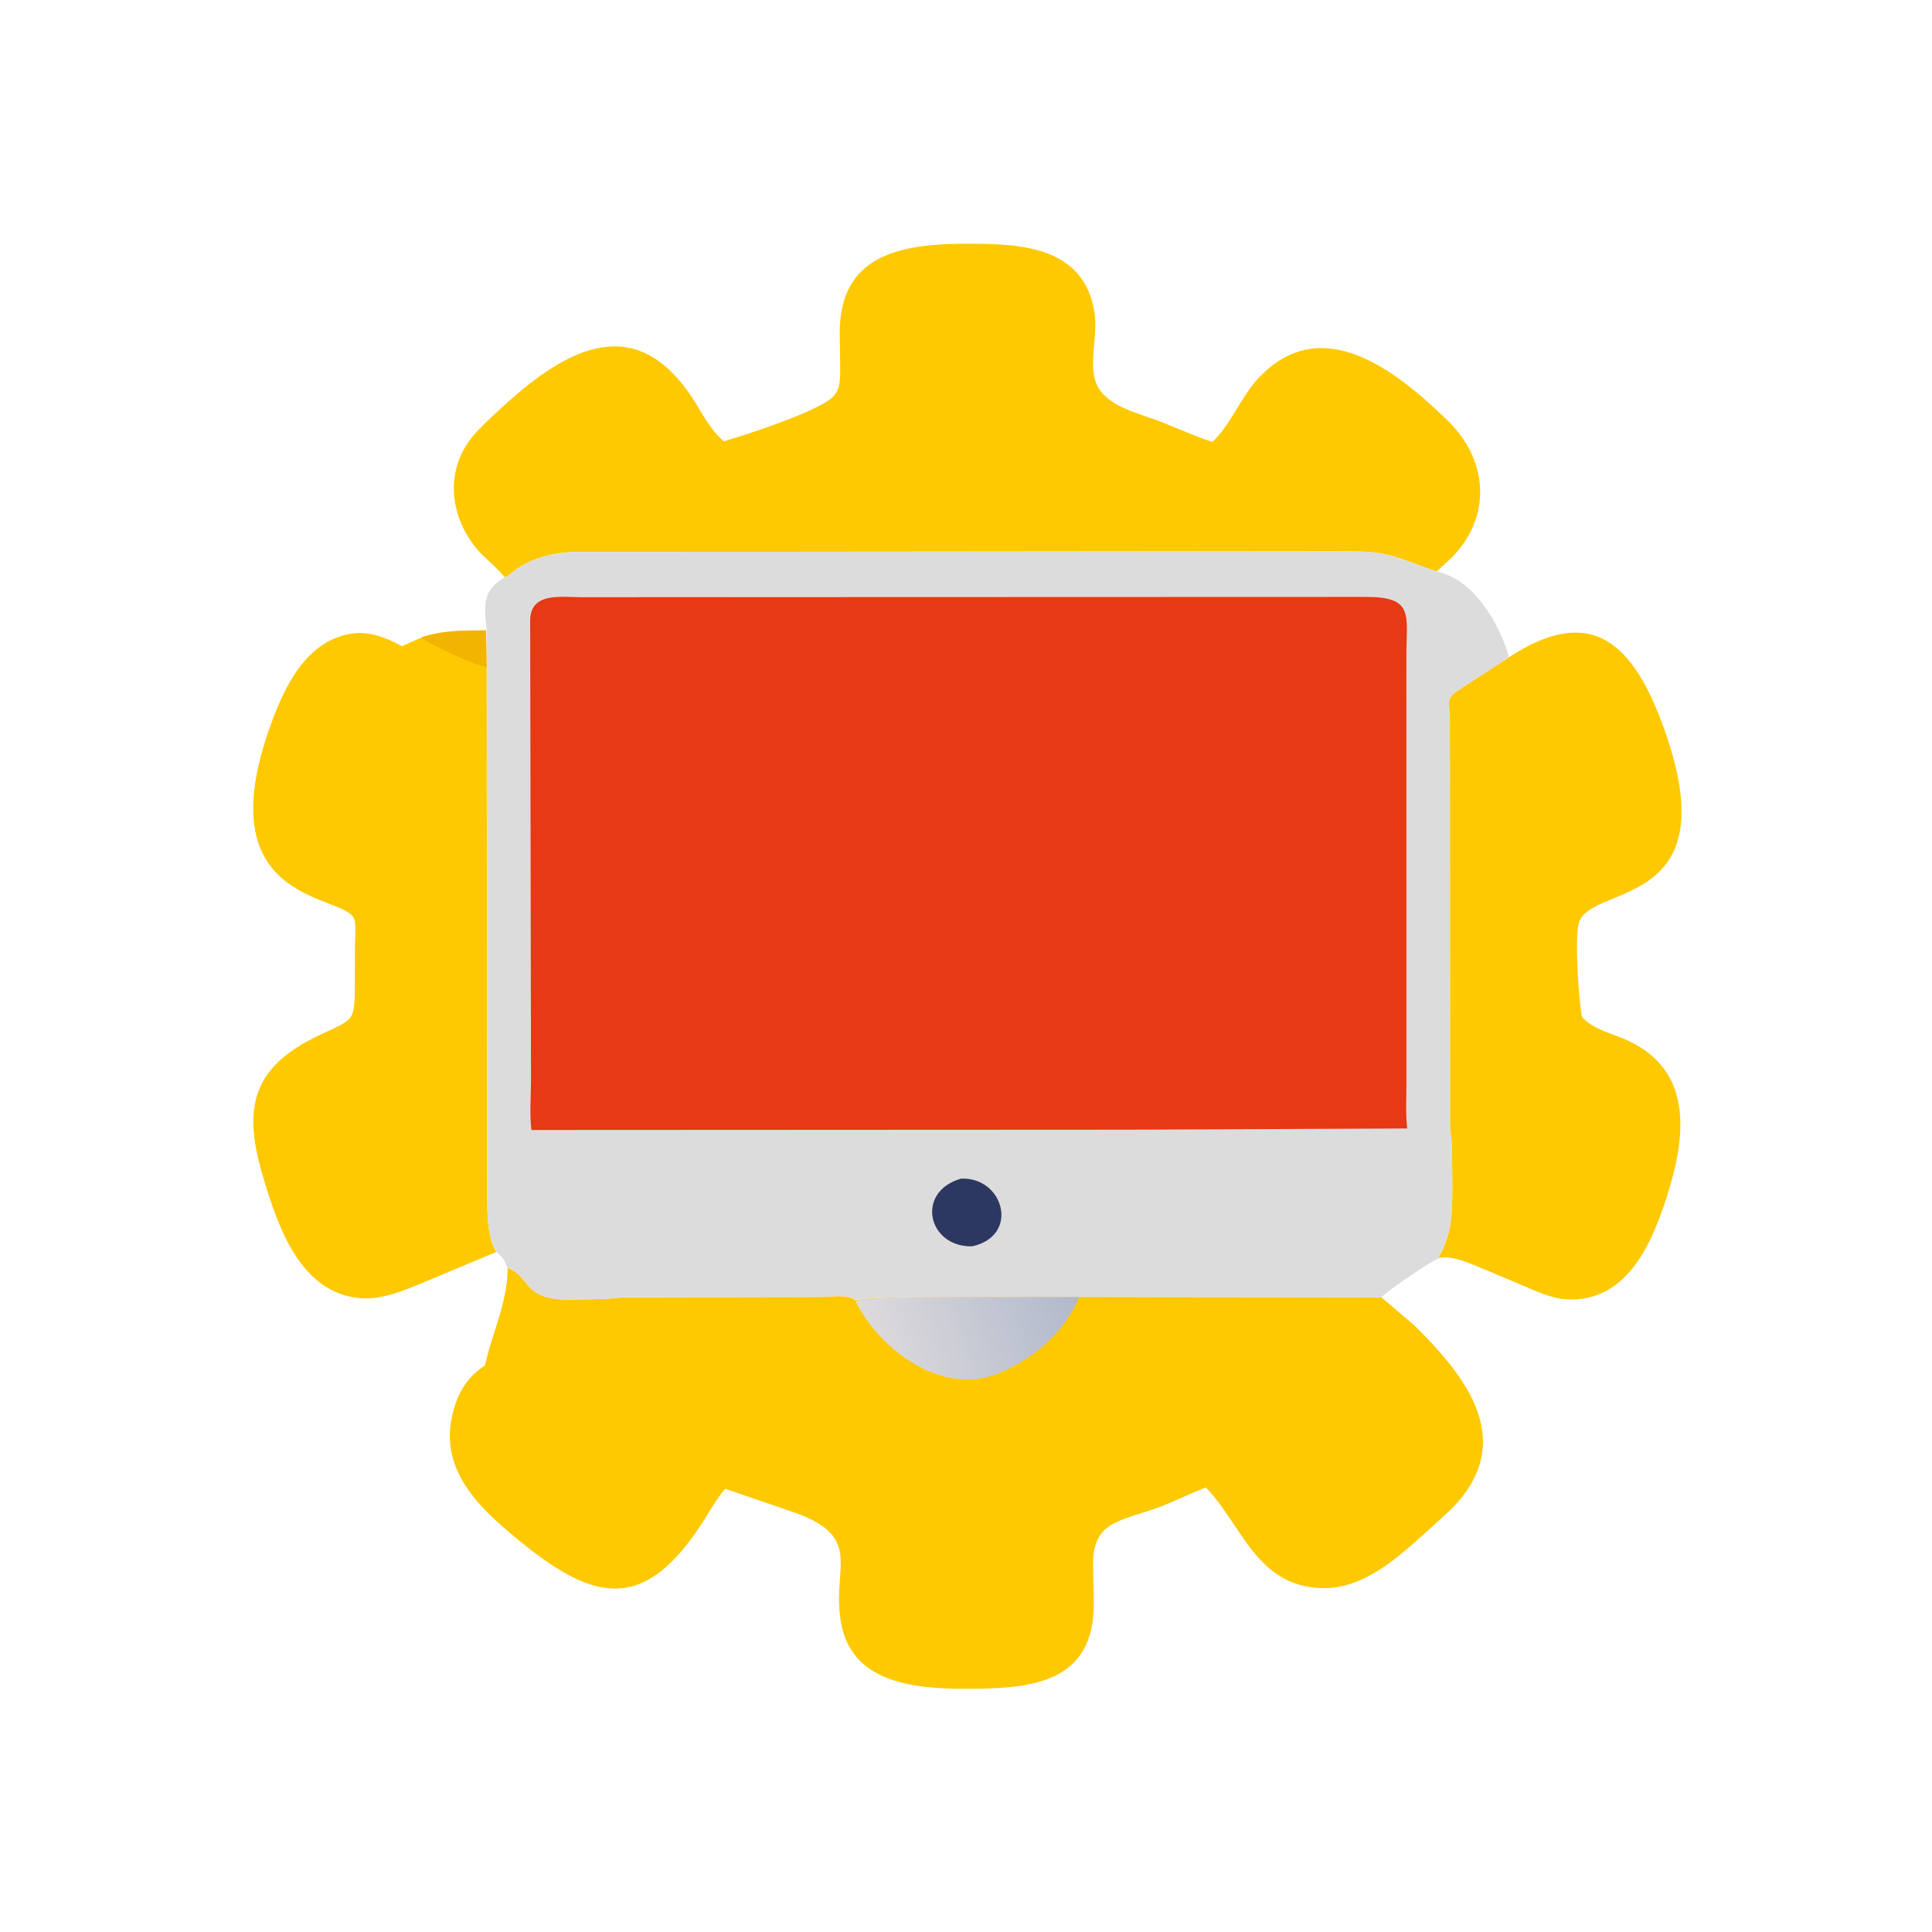
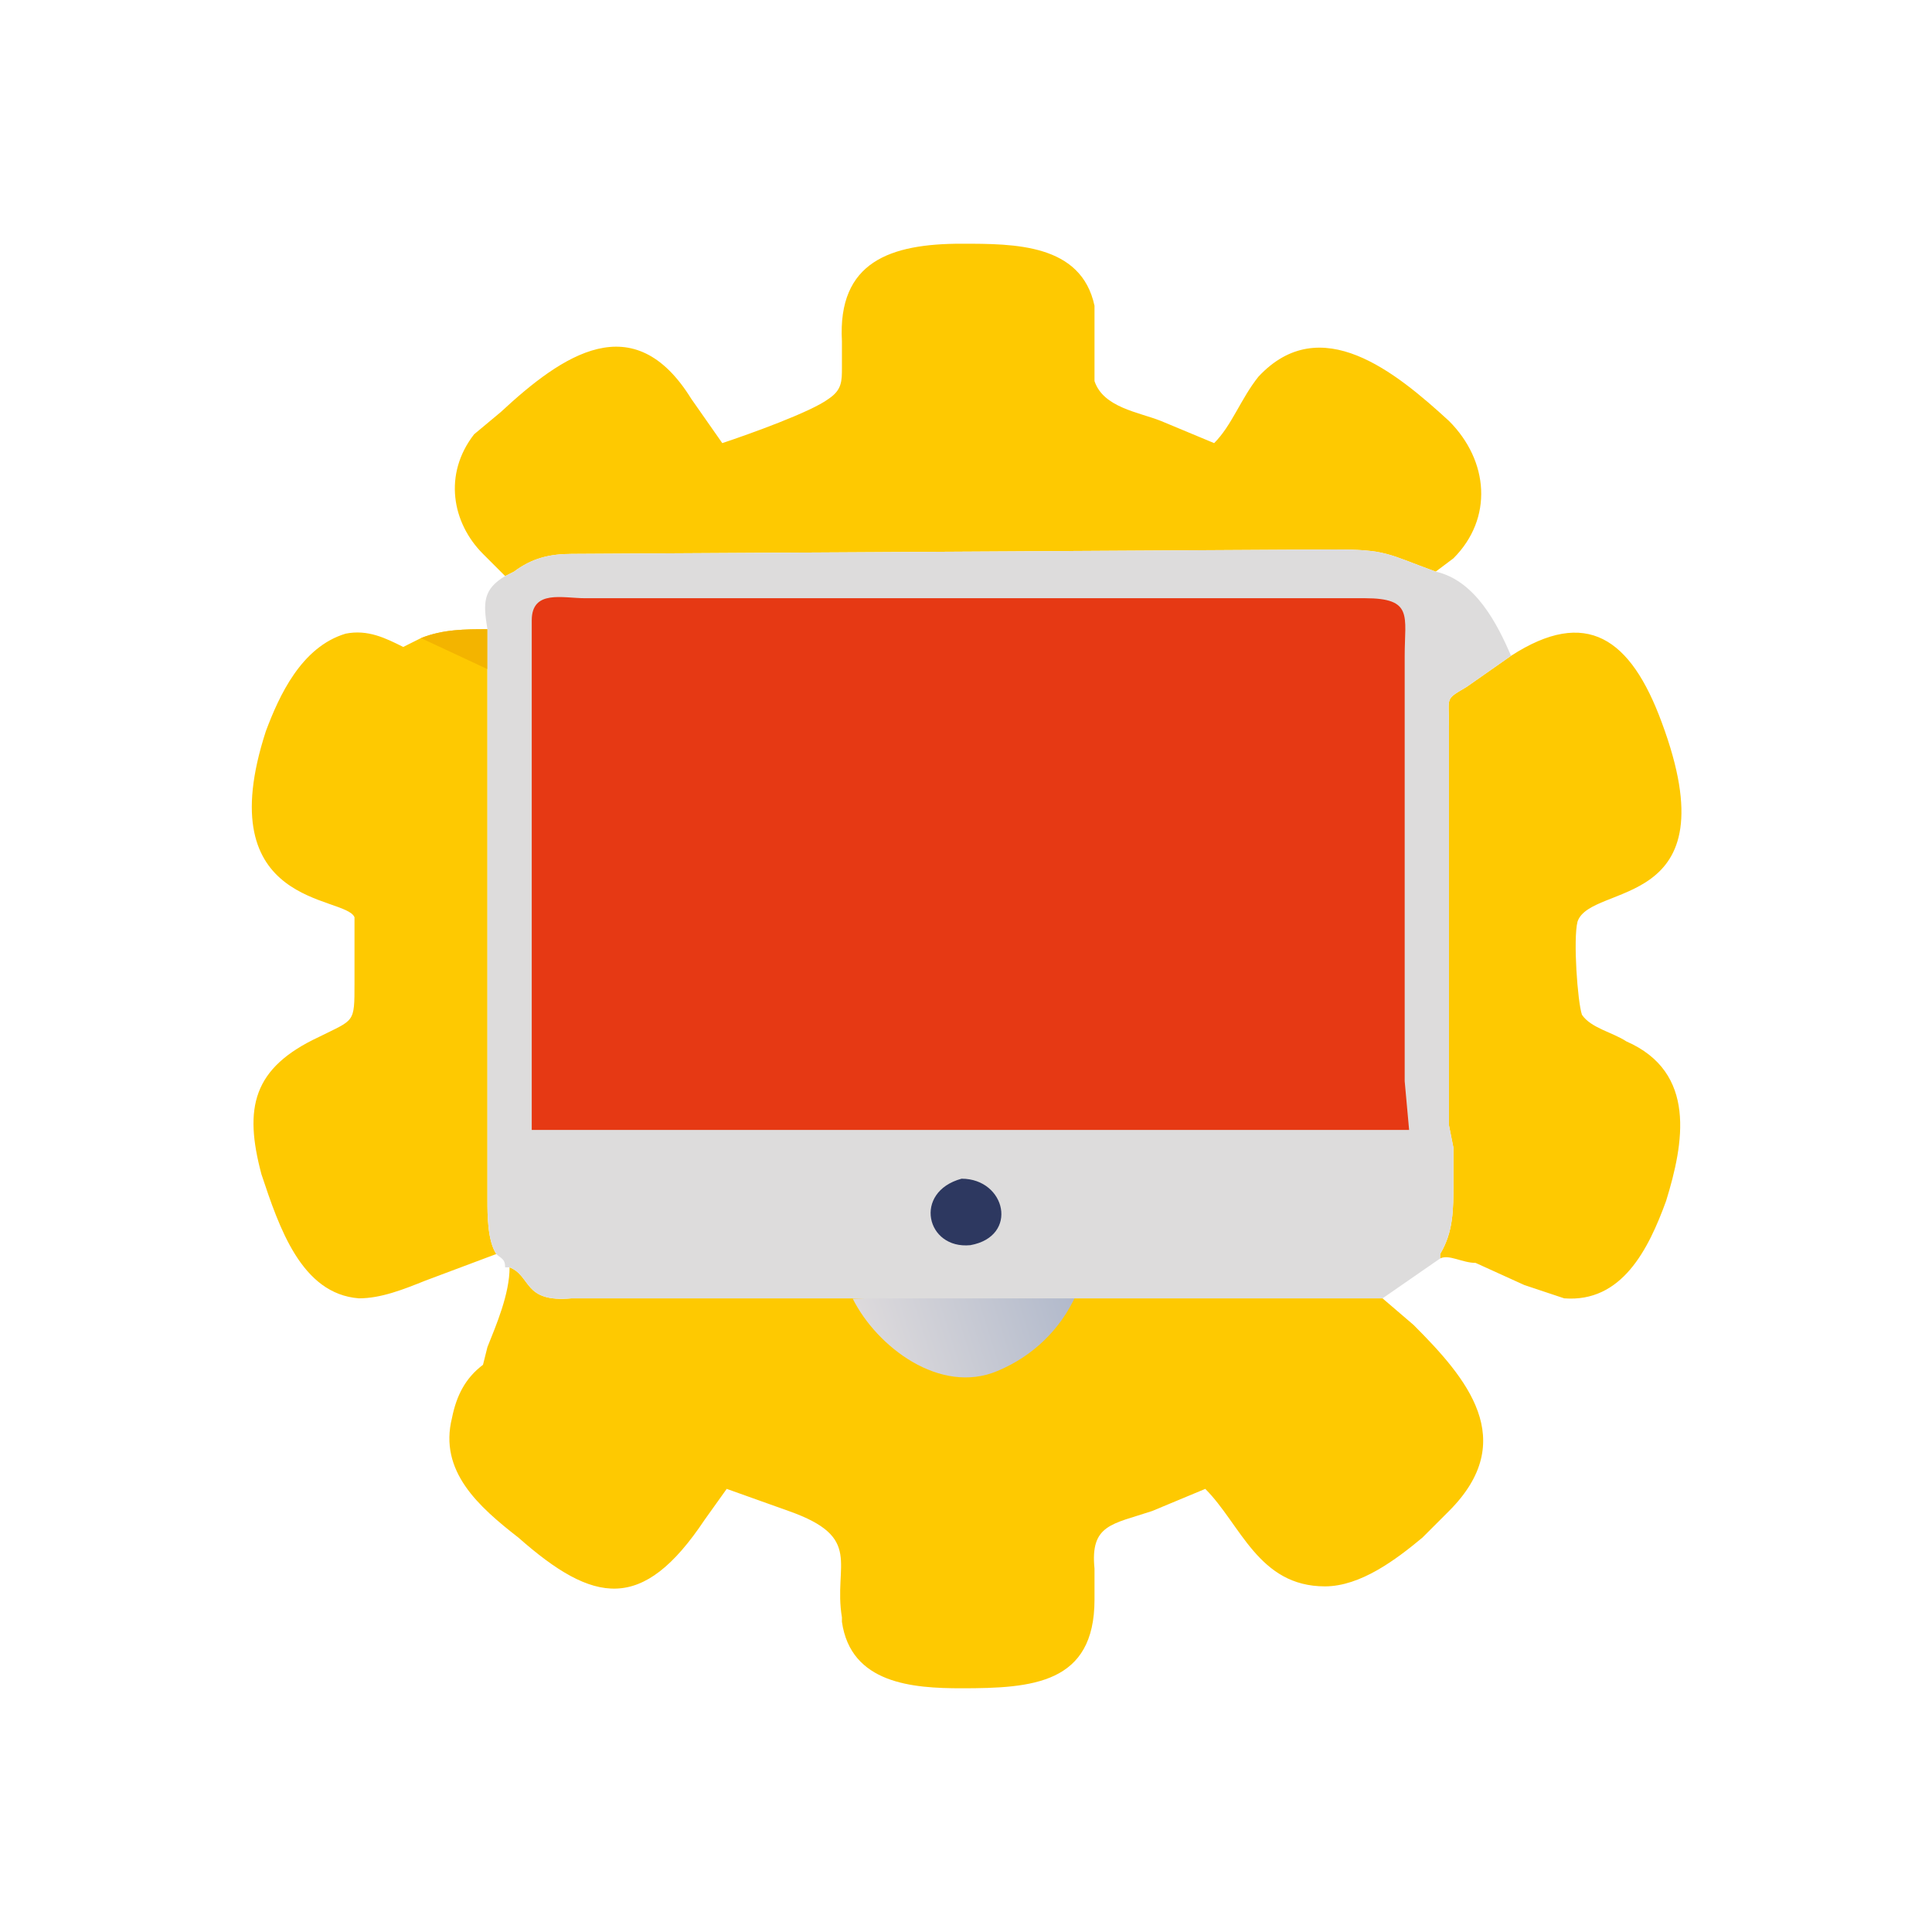
- <svg xmlns="http://www.w3.org/2000/svg" width="436" height="436">
-   <path fill="#FEC901" d="M340.584 148.298c17.754-11.602 27.306-4.106 34.302 14.395 16.33 43.195-16.014 36.459-18.596 45.613-.99 3.512.027 17.93.72 21.182 2.452 2.858 6.967 3.764 10.3 5.31 15.64 7.249 12.853 23.137 8.481 36.38-3.517 10.65-9.32 22.929-22.54 22.032-3.091-.21-6.65-1.845-9.478-3.054l-11.176-4.703c-2.486-.944-5.223-2.085-7.918-1.554.091-.422.027-.291.214-.621 3.018-5.314 2.846-10.72 2.843-16.597l-.06-7.936c-.085-1.57-.378-3.124-.44-4.695l-.04-90.297c.011-6.552-1.552-5.829 3.71-9.176l9.678-6.28zM95.177 143.83c4.824-1.582 9.476-1.558 14.502-1.562l.145 8.26.123 120.019c.032 3.449.063 9.014 2.088 11.967L95.84 289.31c-4.542 1.856-9.52 4.074-14.535 3.653-13.673-1.147-18.67-16.446-21.97-27.493-4.635-15.517-2.422-24.618 12.573-31.795 7.94-3.801 8.11-2.84 8.172-11.29l.023-9.263c-.001-1.699.313-4.028-.128-5.623-1.611-5.813-32.848-2.816-19.54-42.04 2.92-8.604 7.588-19.692 17.32-22.138l.375-.091c4.552-1.143 8.646.494 12.604 2.588l4.443-1.988z" />
-   <path fill="#F3B400" d="M95.177 143.83c4.824-1.582 9.476-1.558 14.502-1.562l.145 8.26c-1.779-.013-13.945-5.432-14.647-6.697z" />
-   <path fill="#FEC901" d="M113.9 130.262c-1.426-1.79-3.227-3.267-4.857-4.867-7.34-7.207-9.23-18.747-2.316-26.969 1.78-2.117 3.893-4.036 5.922-5.913 13.9-12.865 30.07-23.244 43.578-2.744 2.312 3.508 3.848 7.02 7.124 9.81 5.175-1.476 19.71-6.245 24.028-9.513 2.329-1.762 2.209-4.255 2.222-6.91l-.067-6.248c-.83-18.353 11.719-21.823 27.802-21.9 11.577-.057 26.49.084 29.444 14.34l.077.387c1.082 5.107-1.043 11.48.248 15.926l.082.257c1.738 5.753 9.945 7.343 14.824 9.272 3.851 1.523 7.645 3.266 11.588 4.54 4.275-3.999 6.405-10.192 10.513-14.517 14.282-15.033 31.048-1.43 42.447 9.55 9.283 8.943 10.272 21.743.976 31.155l-3.37 3.072-.189-.066c-11.447-4.158-11.002-4.528-22.923-4.518l-171.956.156c-4.748.265-9.457 1.47-13.243 4.42-.598.466-1.205 1.096-1.954 1.28zm.648 155.901l.22.045c4.996 1.779 2.997 7.33 14.296 7.058l7.211-.11c1.615-.098 3.203-.342 4.826-.387l44.198-.088c2.18.007 6.032-.75 7.773.79 2.168-.764 17.289-.76 20.226-.78l30.26-.015 68.162.08 7.34 6.237c11.91 11.71 23.589 26.436 8.325 41.702l-6.665 6.08c-6.12 5.44-13.347 11.692-21.994 11.62-15.195-.128-18.43-14.366-26.613-22.714-4.173 1.594-8.04 3.668-12.314 5.076-8.472 2.79-13.4 3.336-13.12 13.133l.155 7.53c.279 18.576-14.166 19.742-29.35 19.693-11.498-.036-25.65-1.422-27.777-15.43l-.057-.4c-1.796-11.974 5.536-18.767-11.571-24.363l-14.425-4.948c-1.84 2.131-3.177 4.554-4.674 6.923-13.526 21.404-24.935 18.661-42.093 4.552-8.648-7.11-17.593-15.458-14.872-27.839 1.075-4.89 3.154-8.678 7.388-11.429l1.016-3.893c1.697-5.546 4.13-11.934 4.13-17.806l-.001-.317z" />
+ <svg xmlns="http://www.w3.org/2000/svg" viewBox="0 0 436 436">
+   <path fill="#FEC901" d="M341 148c17-11 27-4 34 15 16 43-16 36-19 45-1 4 0 18 1 21 2 3 7 4 10 6 16 7 13 23 9 36-4 11-10 23-23 22l-9-3-11-5c-3 0-6-2-8-1v-1c3-5 3-10 3-16v-8l-1-5v-90c0-7-1-6 4-9l10-7zm-246-4c5-2 10-2 15-2v129c0 3 0 9 2 12l-16 6c-5 2-10 4-15 4-13-1-18-16-22-28-4-15-2-24 13-31 8-4 8-3 8-12v-15c-2-5-33-2-20-42 3-8 8-19 18-22 5-1 9 1 13 3l4-2z" />
+   <path fill="#F3B400" d="M95 144c5-2 10-2 15-2v9l-15-7z" />
+   <path fill="#FEC901" d="m114 130-5-5c-7-7-9-18-2-27l6-5c14-13 30-24 43-3l7 10c6-2 20-7 24-10 3-2 3-4 3-7v-6c-1-18 11-22 27-22 12 0 27 0 30 14v17c2 6 10 7 15 9l12 5c4-4 6-10 10-15 14-15 31-1 43 10 9 9 10 22 1 31l-4 3c-11-4-11-5-23-5l-172 1c-5 0-9 1-13 4l-2 1zm1 156c5 2 3 8 14 7h183l7 6c12 12 24 26 8 42l-6 6c-6 5-14 11-22 11-15 0-19-14-27-22l-12 5c-9 3-14 3-13 13v7c0 19-14 20-30 20-11 0-25-1-27-15v-1c-2-12 5-18-12-24l-14-5-5 7c-14 21-25 19-42 4-9-7-18-15-15-27 1-5 3-9 7-12l1-4c2-5 5-12 5-18z" />
  <defs>
-     <linearGradient id="a" gradientUnits="userSpaceOnUse" x1="355.551" y1="427.47" x2="289.445" y2="448.318">
+     <linearGradient id="a" x1="355.6" x2="289.4" y1="427.5" y2="448.3" gradientUnits="userSpaceOnUse">
      <stop offset="0" stop-color="#B1B9CB" />
      <stop offset="1" stop-color="#DDDADC" />
    </linearGradient>
  </defs>
-   <path fill="url(#a)" transform="scale(.68138)" d="M283.356 430.968c3.181-1.387 25.373-1.38 29.683-1.411l44.41-.021c-4.968 11.778-14.94 20.492-26.822 25.355-18.616 7.62-39.256-7.784-47.271-23.923z" />
-   <path fill="#DDDCDC" d="M113.9 130.262c.75-.184 1.356-.814 1.954-1.28 3.786-2.95 8.495-4.155 13.243-4.42l171.956-.156c11.921-.01 11.476.36 22.923 4.518l.19.066c8.467 1.639 14.13 11.65 16.418 19.308l-9.678 6.28c-5.262 3.346-3.699 2.623-3.71 9.175l.04 90.297c.062 1.571.355 3.125.44 4.695l.06 7.936c.003 5.877.175 11.283-2.843 16.597-.187.33-.123.199-.214.621-2 .992-11.177 7.044-12.96 8.888l-68.161-.127-30.26.03c-2.937.021-18.058.017-20.226.682-1.74-1.441-5.594-.684-7.773-.69l-44.198.087c-1.623.045-3.21.29-4.826.387l-7.21.11c-11.3.272-9.3-5.28-14.298-7.058l-.22-.045-.061-.043c-.453-1.687-1.185-2.454-2.451-3.606-2.025-2.953-2.056-8.518-2.088-11.967l-.089-120.019-.01-8.286c-.683-5.967-.954-8.95 4.052-11.98z" />
-   <path fill="#2D3860" d="M216.902 265.984c9.614-.39 13.324 12.86 2.512 15.28-10.051.24-12.92-12.32-2.512-15.28z" />
-   <path fill="#E63914" d="M182.553 134.75l125.307-.04c11.473-.105 9.506 3.947 9.517 13.677l.015 95.973c.003 3.378-.206 6.95.168 10.306l-62.806.275-134.832.066c-.436-3.62-.087-7.6-.087-11.27l-.189-103.523c-.08-6.748 7.024-5.42 11.905-5.437l51.002-.028z" />
+   <path fill="url(#a)" d="m283 431 30-1h44c-5 11-14 20-26 25-19 8-40-8-48-24z" transform="scale(.68)" />
+   <path fill="#DDDCDC" d="m114 130 2-1c4-3 8-4 13-4l172-1c12 0 12 1 23 5 9 2 14 12 17 19l-10 7c-5 3-4 2-4 9v90l1 5v8c0 6 0 11-3 16v1l-13 9H129c-11 1-9-5-14-7h-1c0-2-1-2-2-3-2-3-2-9-2-12V142c-1-6-1-9 4-12z" />
+   <path fill="#2D3860" d="M217 266c10 0 13 13 2 15-10 1-13-12-2-15z" />
+   <path fill="#E63914" d="M183 135h125c11 0 9 4 9 13v96l1 11H120V140c0-7 7-5 12-5h51z" />
</svg>
